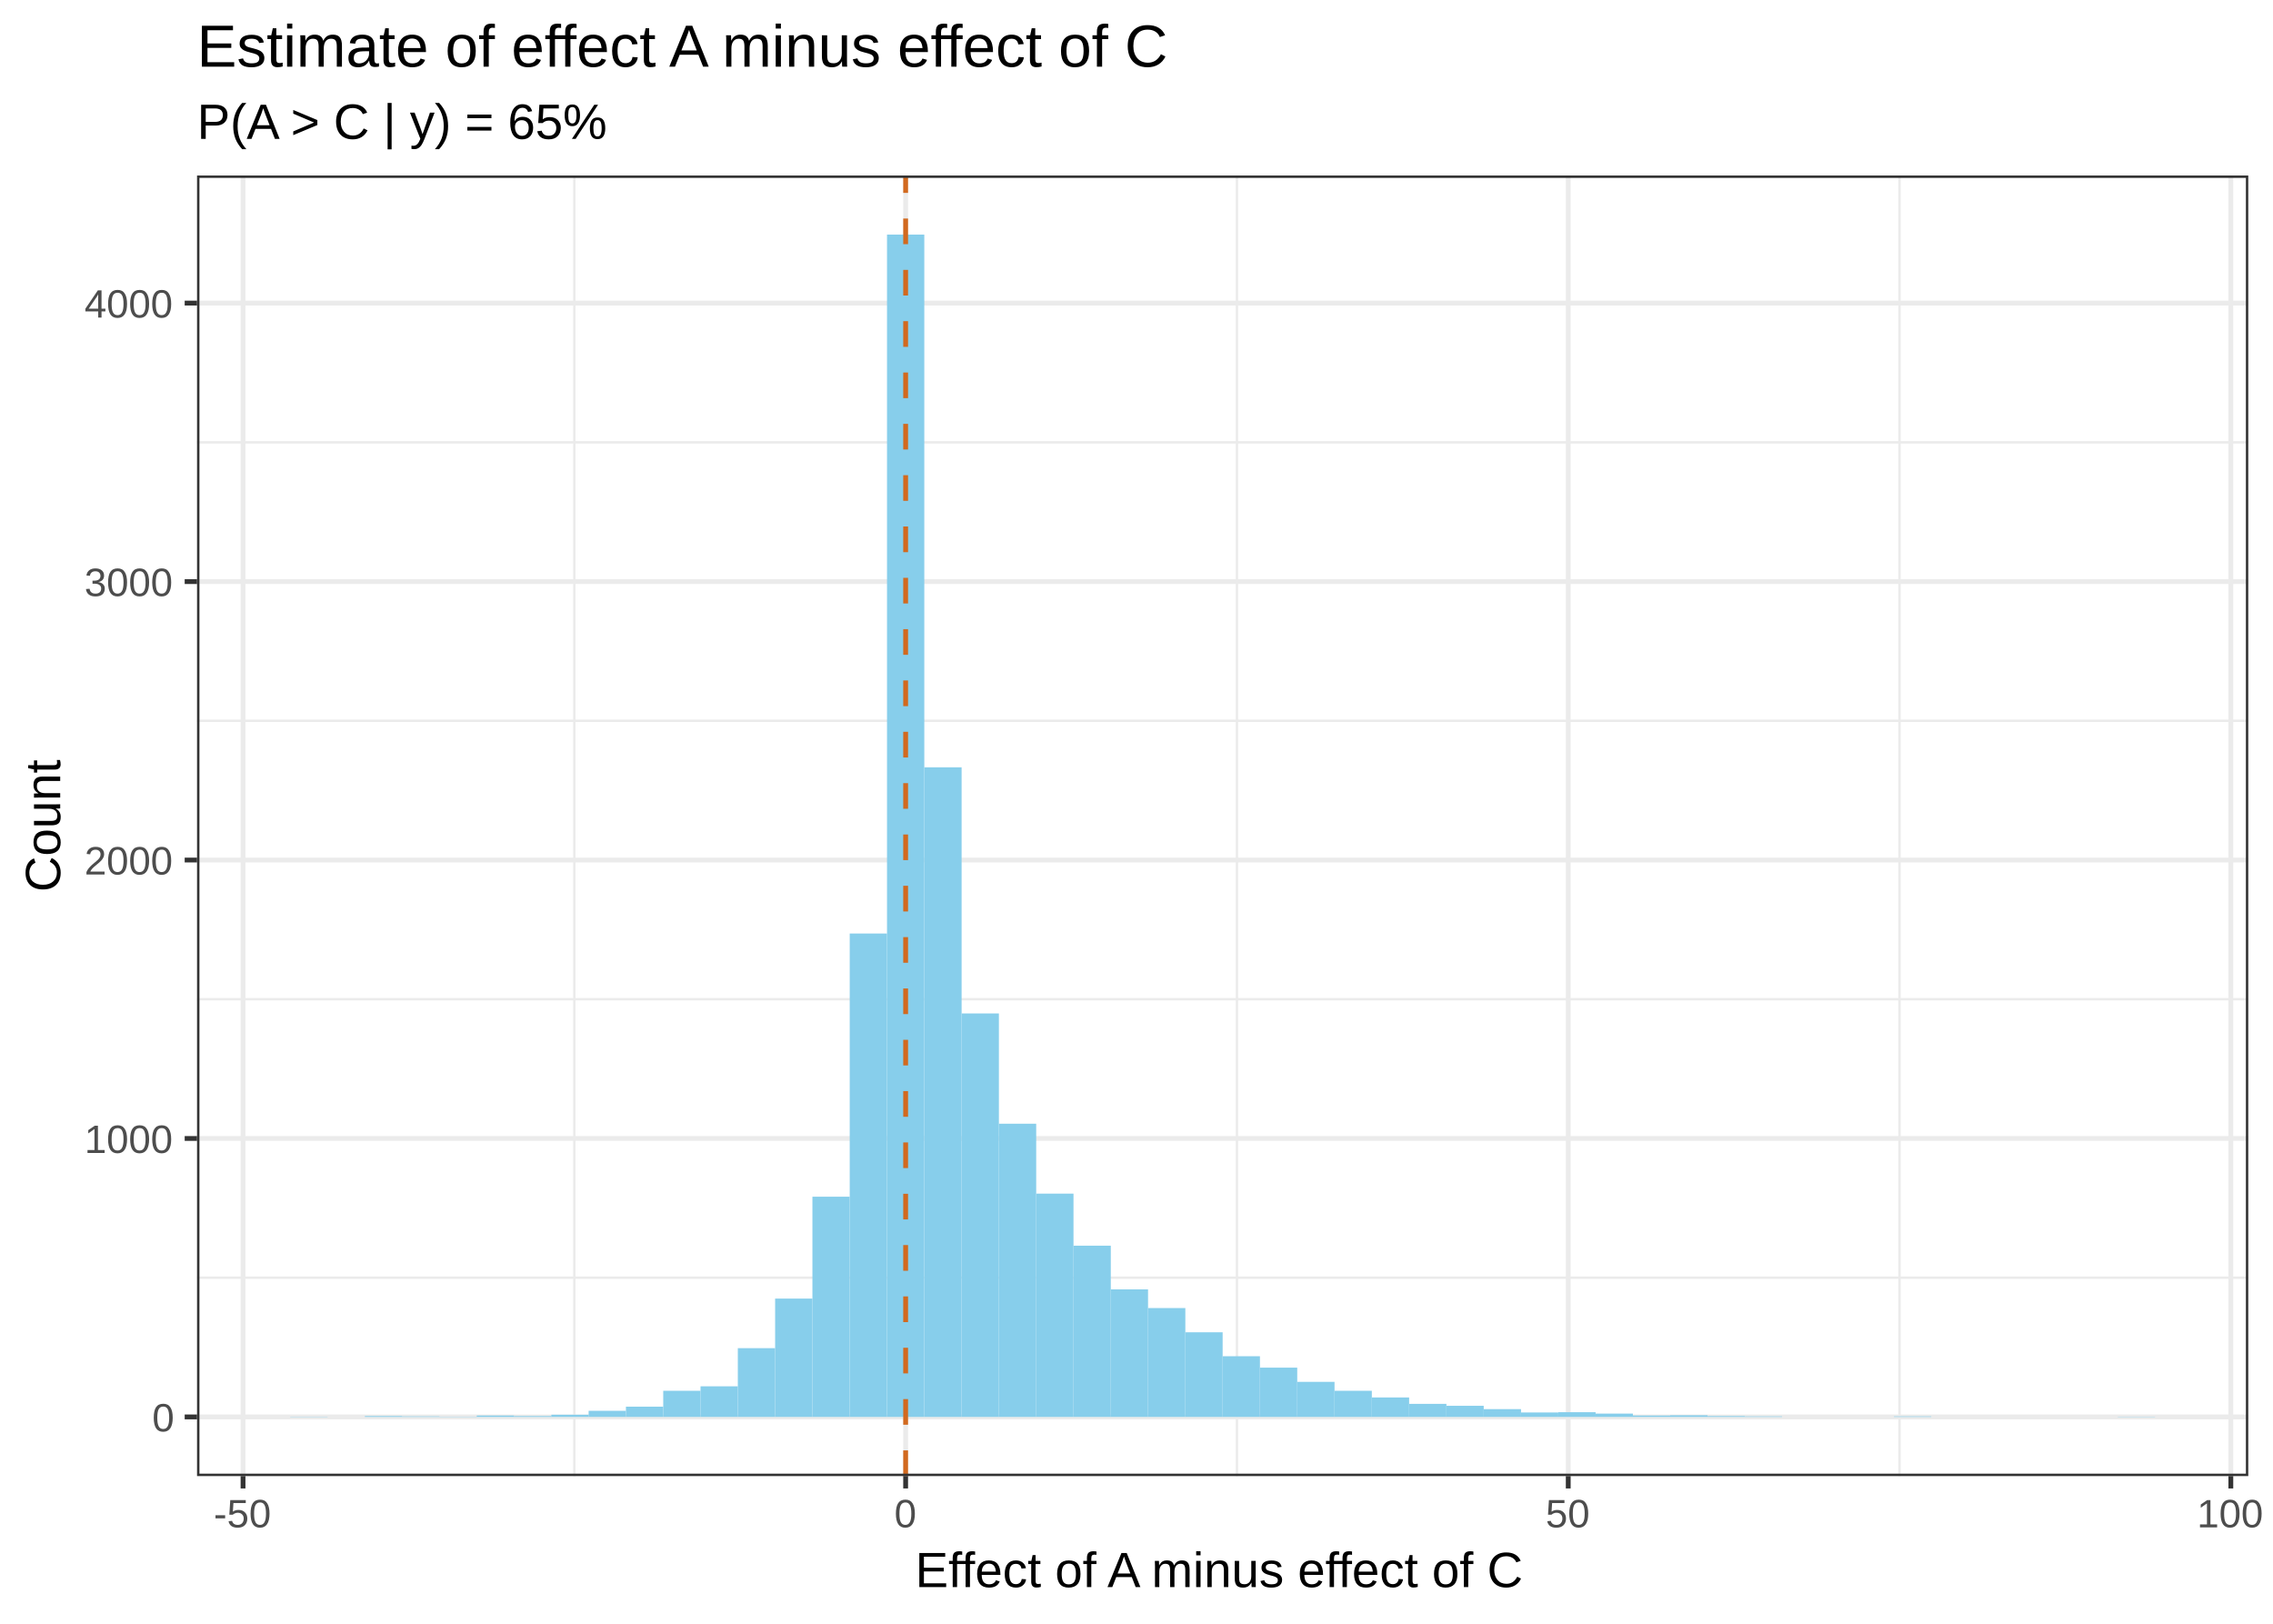
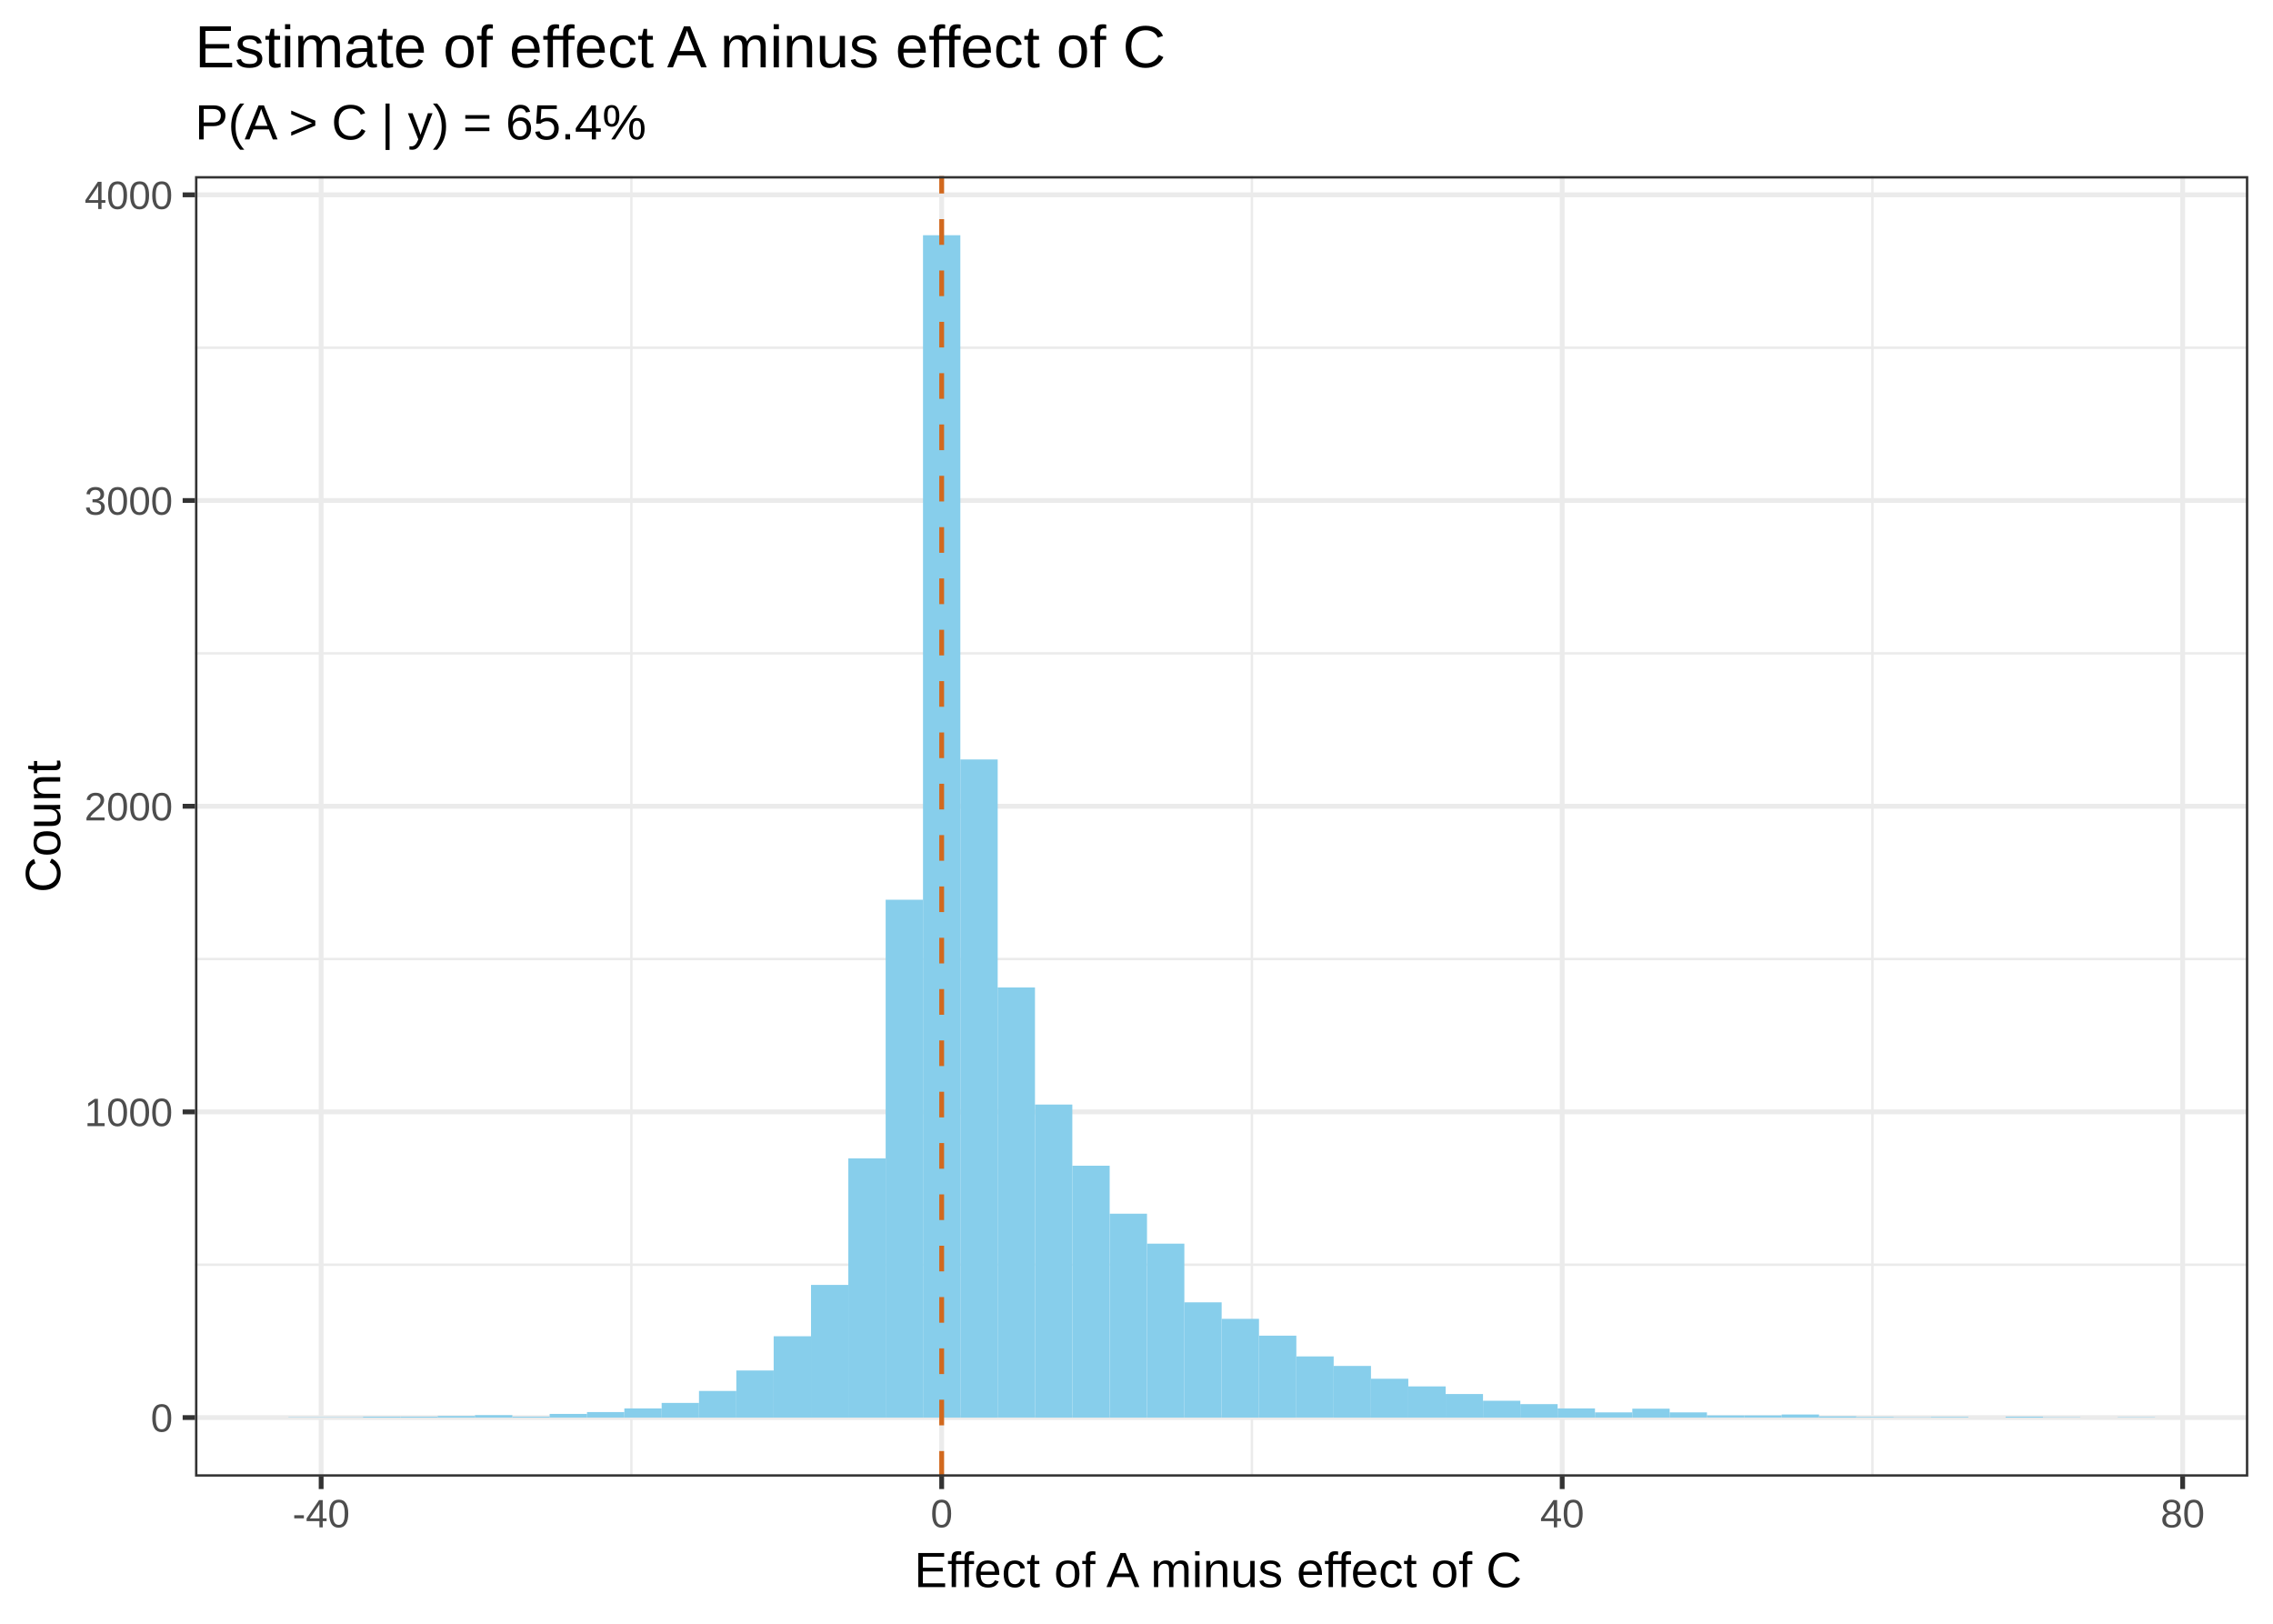
<svg xmlns="http://www.w3.org/2000/svg" viewBox="0 0 504.00 360.00">
  <defs>
    <style type="text/css">
    line, polyline, path, rect, circle {
      fill: none;
      stroke: #000000;
      stroke-linecap: round;
      stroke-linejoin: round;
      stroke-miterlimit: 10.00;
    }
  </style>
  </defs>
  <rect width="100%" height="100%" style="stroke: none; fill: #FFFFFF;" />
  <rect x="0.00" y="0.00" width="504.00" height="360.00" style="stroke-width: 1.07; stroke: #FFFFFF; fill: #FFFFFF;" />
  <defs>
-     <clipPath id="cpNDMuNjg3Mnw0OTguNTIxfDMyNy4yNTd8MzguOTA1OQ==">
-       <rect x="43.69" y="38.91" width="454.83" height="288.35" />
+     <clipPath id="cpNDMuMjQxM3w0OTguNTIxfDMyNy4zOTZ8MzkuMDQxMg==">
+       <rect x="43.24" y="39.04" width="455.28" height="288.35" />
    </clipPath>
  </defs>
-   <rect x="43.69" y="38.91" width="454.83" height="288.35" style="stroke-width: 1.07; stroke: none; fill: #FFFFFF;" clip-path="url(#cpNDMuNjg3Mnw0OTguNTIxfDMyNy4yNTd8MzguOTA1OQ==)" />
-   <polyline points="43.69,283.28 498.52,283.28 " style="stroke-width: 0.53; stroke: #EBEBEB; stroke-linecap: butt;" clip-path="url(#cpNDMuNjg3Mnw0OTguNTIxfDMyNy4yNTd8MzguOTA1OQ==)" />
-   <polyline points="43.69,221.54 498.52,221.54 " style="stroke-width: 0.53; stroke: #EBEBEB; stroke-linecap: butt;" clip-path="url(#cpNDMuNjg3Mnw0OTguNTIxfDMyNy4yNTd8MzguOTA1OQ==)" />
-   <polyline points="43.69,159.81 498.52,159.81 " style="stroke-width: 0.53; stroke: #EBEBEB; stroke-linecap: butt;" clip-path="url(#cpNDMuNjg3Mnw0OTguNTIxfDMyNy4yNTd8MzguOTA1OQ==)" />
-   <polyline points="43.69,98.07 498.52,98.07 " style="stroke-width: 0.53; stroke: #EBEBEB; stroke-linecap: butt;" clip-path="url(#cpNDMuNjg3Mnw0OTguNTIxfDMyNy4yNTd8MzguOTA1OQ==)" />
-   <polyline points="127.35,327.26 127.35,38.91 " style="stroke-width: 0.53; stroke: #EBEBEB; stroke-linecap: butt;" clip-path="url(#cpNDMuNjg3Mnw0OTguNTIxfDMyNy4yNTd8MzguOTA1OQ==)" />
-   <polyline points="274.27,327.26 274.27,38.91 " style="stroke-width: 0.53; stroke: #EBEBEB; stroke-linecap: butt;" clip-path="url(#cpNDMuNjg3Mnw0OTguNTIxfDMyNy4yNTd8MzguOTA1OQ==)" />
-   <polyline points="421.19,327.26 421.19,38.91 " style="stroke-width: 0.53; stroke: #EBEBEB; stroke-linecap: butt;" clip-path="url(#cpNDMuNjg3Mnw0OTguNTIxfDMyNy4yNTd8MzguOTA1OQ==)" />
-   <polyline points="43.69,314.15 498.52,314.15 " style="stroke-width: 1.07; stroke: #EBEBEB; stroke-linecap: butt;" clip-path="url(#cpNDMuNjg3Mnw0OTguNTIxfDMyNy4yNTd8MzguOTA1OQ==)" />
-   <polyline points="43.69,252.41 498.52,252.41 " style="stroke-width: 1.07; stroke: #EBEBEB; stroke-linecap: butt;" clip-path="url(#cpNDMuNjg3Mnw0OTguNTIxfDMyNy4yNTd8MzguOTA1OQ==)" />
-   <polyline points="43.69,190.68 498.52,190.68 " style="stroke-width: 1.07; stroke: #EBEBEB; stroke-linecap: butt;" clip-path="url(#cpNDMuNjg3Mnw0OTguNTIxfDMyNy4yNTd8MzguOTA1OQ==)" />
-   <polyline points="43.69,128.94 498.52,128.94 " style="stroke-width: 1.07; stroke: #EBEBEB; stroke-linecap: butt;" clip-path="url(#cpNDMuNjg3Mnw0OTguNTIxfDMyNy4yNTd8MzguOTA1OQ==)" />
-   <polyline points="43.69,67.20 498.52,67.20 " style="stroke-width: 1.07; stroke: #EBEBEB; stroke-linecap: butt;" clip-path="url(#cpNDMuNjg3Mnw0OTguNTIxfDMyNy4yNTd8MzguOTA1OQ==)" />
-   <polyline points="53.89,327.26 53.89,38.91 " style="stroke-width: 1.07; stroke: #EBEBEB; stroke-linecap: butt;" clip-path="url(#cpNDMuNjg3Mnw0OTguNTIxfDMyNy4yNTd8MzguOTA1OQ==)" />
-   <polyline points="200.81,327.26 200.81,38.91 " style="stroke-width: 1.07; stroke: #EBEBEB; stroke-linecap: butt;" clip-path="url(#cpNDMuNjg3Mnw0OTguNTIxfDMyNy4yNTd8MzguOTA1OQ==)" />
-   <polyline points="347.73,327.26 347.73,38.91 " style="stroke-width: 1.07; stroke: #EBEBEB; stroke-linecap: butt;" clip-path="url(#cpNDMuNjg3Mnw0OTguNTIxfDMyNy4yNTd8MzguOTA1OQ==)" />
-   <polyline points="494.65,327.26 494.65,38.91 " style="stroke-width: 1.07; stroke: #EBEBEB; stroke-linecap: butt;" clip-path="url(#cpNDMuNjg3Mnw0OTguNTIxfDMyNy4yNTd8MzguOTA1OQ==)" />
-   <rect x="64.36" y="314.09" width="8.27" height="0.06" style="stroke-width: 1.07; stroke: none; stroke-linecap: butt; fill: #87CEEB;" clip-path="url(#cpNDMuNjg3Mnw0OTguNTIxfDMyNy4yNTd8MzguOTA1OQ==)" />
-   <rect x="72.63" y="314.15" width="8.27" height="0.00" style="stroke-width: 1.07; stroke: none; stroke-linecap: butt; fill: #87CEEB;" clip-path="url(#cpNDMuNjg3Mnw0OTguNTIxfDMyNy4yNTd8MzguOTA1OQ==)" />
-   <rect x="80.90" y="313.96" width="8.27" height="0.19" style="stroke-width: 1.07; stroke: none; stroke-linecap: butt; fill: #87CEEB;" clip-path="url(#cpNDMuNjg3Mnw0OTguNTIxfDMyNy4yNTd8MzguOTA1OQ==)" />
-   <rect x="89.17" y="314.03" width="8.27" height="0.12" style="stroke-width: 1.07; stroke: none; stroke-linecap: butt; fill: #87CEEB;" clip-path="url(#cpNDMuNjg3Mnw0OTguNTIxfDMyNy4yNTd8MzguOTA1OQ==)" />
-   <rect x="97.44" y="314.09" width="8.27" height="0.06" style="stroke-width: 1.07; stroke: none; stroke-linecap: butt; fill: #87CEEB;" clip-path="url(#cpNDMuNjg3Mnw0OTguNTIxfDMyNy4yNTd8MzguOTA1OQ==)" />
-   <rect x="105.71" y="313.84" width="8.27" height="0.31" style="stroke-width: 1.07; stroke: none; stroke-linecap: butt; fill: #87CEEB;" clip-path="url(#cpNDMuNjg3Mnw0OTguNTIxfDMyNy4yNTd8MzguOTA1OQ==)" />
-   <rect x="113.98" y="313.96" width="8.27" height="0.19" style="stroke-width: 1.07; stroke: none; stroke-linecap: butt; fill: #87CEEB;" clip-path="url(#cpNDMuNjg3Mnw0OTguNTIxfDMyNy4yNTd8MzguOTA1OQ==)" />
-   <rect x="122.25" y="313.66" width="8.27" height="0.49" style="stroke-width: 1.07; stroke: none; stroke-linecap: butt; fill: #87CEEB;" clip-path="url(#cpNDMuNjg3Mnw0OTguNTIxfDMyNy4yNTd8MzguOTA1OQ==)" />
-   <rect x="130.52" y="312.79" width="8.27" height="1.36" style="stroke-width: 1.07; stroke: none; stroke-linecap: butt; fill: #87CEEB;" clip-path="url(#cpNDMuNjg3Mnw0OTguNTIxfDMyNy4yNTd8MzguOTA1OQ==)" />
-   <rect x="138.79" y="311.87" width="8.27" height="2.28" style="stroke-width: 1.07; stroke: none; stroke-linecap: butt; fill: #87CEEB;" clip-path="url(#cpNDMuNjg3Mnw0OTguNTIxfDMyNy4yNTd8MzguOTA1OQ==)" />
-   <rect x="147.06" y="308.35" width="8.27" height="5.80" style="stroke-width: 1.07; stroke: none; stroke-linecap: butt; fill: #87CEEB;" clip-path="url(#cpNDMuNjg3Mnw0OTguNTIxfDMyNy4yNTd8MzguOTA1OQ==)" />
-   <rect x="155.33" y="307.36" width="8.27" height="6.79" style="stroke-width: 1.07; stroke: none; stroke-linecap: butt; fill: #87CEEB;" clip-path="url(#cpNDMuNjg3Mnw0OTguNTIxfDMyNy4yNTd8MzguOTA1OQ==)" />
-   <rect x="163.60" y="298.90" width="8.27" height="15.25" style="stroke-width: 1.07; stroke: none; stroke-linecap: butt; fill: #87CEEB;" clip-path="url(#cpNDMuNjg3Mnw0OTguNTIxfDMyNy4yNTd8MzguOTA1OQ==)" />
-   <rect x="171.87" y="287.91" width="8.27" height="26.24" style="stroke-width: 1.07; stroke: none; stroke-linecap: butt; fill: #87CEEB;" clip-path="url(#cpNDMuNjg3Mnw0OTguNTIxfDMyNy4yNTd8MzguOTA1OQ==)" />
-   <rect x="180.14" y="265.32" width="8.27" height="48.83" style="stroke-width: 1.07; stroke: none; stroke-linecap: butt; fill: #87CEEB;" clip-path="url(#cpNDMuNjg3Mnw0OTguNTIxfDMyNy4yNTd8MzguOTA1OQ==)" />
-   <rect x="188.41" y="206.97" width="8.27" height="107.18" style="stroke-width: 1.07; stroke: none; stroke-linecap: butt; fill: #87CEEB;" clip-path="url(#cpNDMuNjg3Mnw0OTguNTIxfDMyNy4yNTd8MzguOTA1OQ==)" />
-   <rect x="196.68" y="52.01" width="8.27" height="262.14" style="stroke-width: 1.07; stroke: none; stroke-linecap: butt; fill: #87CEEB;" clip-path="url(#cpNDMuNjg3Mnw0OTguNTIxfDMyNy4yNTd8MzguOTA1OQ==)" />
-   <rect x="204.95" y="170.12" width="8.27" height="144.03" style="stroke-width: 1.07; stroke: none; stroke-linecap: butt; fill: #87CEEB;" clip-path="url(#cpNDMuNjg3Mnw0OTguNTIxfDMyNy4yNTd8MzguOTA1OQ==)" />
-   <rect x="213.22" y="224.69" width="8.27" height="89.46" style="stroke-width: 1.07; stroke: none; stroke-linecap: butt; fill: #87CEEB;" clip-path="url(#cpNDMuNjg3Mnw0OTguNTIxfDMyNy4yNTd8MzguOTA1OQ==)" />
-   <rect x="221.49" y="249.14" width="8.27" height="65.01" style="stroke-width: 1.07; stroke: none; stroke-linecap: butt; fill: #87CEEB;" clip-path="url(#cpNDMuNjg3Mnw0OTguNTIxfDMyNy4yNTd8MzguOTA1OQ==)" />
-   <rect x="229.76" y="264.64" width="8.27" height="49.51" style="stroke-width: 1.07; stroke: none; stroke-linecap: butt; fill: #87CEEB;" clip-path="url(#cpNDMuNjg3Mnw0OTguNTIxfDMyNy4yNTd8MzguOTA1OQ==)" />
-   <rect x="238.03" y="276.18" width="8.27" height="37.97" style="stroke-width: 1.07; stroke: none; stroke-linecap: butt; fill: #87CEEB;" clip-path="url(#cpNDMuNjg3Mnw0OTguNTIxfDMyNy4yNTd8MzguOTA1OQ==)" />
-   <rect x="246.29" y="285.87" width="8.27" height="28.28" style="stroke-width: 1.07; stroke: none; stroke-linecap: butt; fill: #87CEEB;" clip-path="url(#cpNDMuNjg3Mnw0OTguNTIxfDMyNy4yNTd8MzguOTA1OQ==)" />
-   <rect x="254.56" y="290.01" width="8.27" height="24.14" style="stroke-width: 1.07; stroke: none; stroke-linecap: butt; fill: #87CEEB;" clip-path="url(#cpNDMuNjg3Mnw0OTguNTIxfDMyNy4yNTd8MzguOTA1OQ==)" />
-   <rect x="262.83" y="295.38" width="8.27" height="18.77" style="stroke-width: 1.07; stroke: none; stroke-linecap: butt; fill: #87CEEB;" clip-path="url(#cpNDMuNjg3Mnw0OTguNTIxfDMyNy4yNTd8MzguOTA1OQ==)" />
-   <rect x="271.10" y="300.69" width="8.27" height="13.46" style="stroke-width: 1.07; stroke: none; stroke-linecap: butt; fill: #87CEEB;" clip-path="url(#cpNDMuNjg3Mnw0OTguNTIxfDMyNy4yNTd8MzguOTA1OQ==)" />
-   <rect x="279.37" y="303.22" width="8.27" height="10.93" style="stroke-width: 1.07; stroke: none; stroke-linecap: butt; fill: #87CEEB;" clip-path="url(#cpNDMuNjg3Mnw0OTguNTIxfDMyNy4yNTd8MzguOTA1OQ==)" />
-   <rect x="287.64" y="306.37" width="8.27" height="7.78" style="stroke-width: 1.07; stroke: none; stroke-linecap: butt; fill: #87CEEB;" clip-path="url(#cpNDMuNjg3Mnw0OTguNTIxfDMyNy4yNTd8MzguOTA1OQ==)" />
-   <rect x="295.91" y="308.35" width="8.27" height="5.80" style="stroke-width: 1.07; stroke: none; stroke-linecap: butt; fill: #87CEEB;" clip-path="url(#cpNDMuNjg3Mnw0OTguNTIxfDMyNy4yNTd8MzguOTA1OQ==)" />
-   <rect x="304.18" y="309.83" width="8.27" height="4.32" style="stroke-width: 1.07; stroke: none; stroke-linecap: butt; fill: #87CEEB;" clip-path="url(#cpNDMuNjg3Mnw0OTguNTIxfDMyNy4yNTd8MzguOTA1OQ==)" />
-   <rect x="312.45" y="311.25" width="8.27" height="2.90" style="stroke-width: 1.07; stroke: none; stroke-linecap: butt; fill: #87CEEB;" clip-path="url(#cpNDMuNjg3Mnw0OTguNTIxfDMyNy4yNTd8MzguOTA1OQ==)" />
-   <rect x="320.72" y="311.68" width="8.27" height="2.47" style="stroke-width: 1.07; stroke: none; stroke-linecap: butt; fill: #87CEEB;" clip-path="url(#cpNDMuNjg3Mnw0OTguNTIxfDMyNy4yNTd8MzguOTA1OQ==)" />
-   <rect x="328.99" y="312.42" width="8.27" height="1.73" style="stroke-width: 1.07; stroke: none; stroke-linecap: butt; fill: #87CEEB;" clip-path="url(#cpNDMuNjg3Mnw0OTguNTIxfDMyNy4yNTd8MzguOTA1OQ==)" />
-   <rect x="337.26" y="313.16" width="8.27" height="0.99" style="stroke-width: 1.07; stroke: none; stroke-linecap: butt; fill: #87CEEB;" clip-path="url(#cpNDMuNjg3Mnw0OTguNTIxfDMyNy4yNTd8MzguOTA1OQ==)" />
-   <rect x="345.53" y="313.10" width="8.27" height="1.05" style="stroke-width: 1.07; stroke: none; stroke-linecap: butt; fill: #87CEEB;" clip-path="url(#cpNDMuNjg3Mnw0OTguNTIxfDMyNy4yNTd8MzguOTA1OQ==)" />
-   <rect x="353.80" y="313.41" width="8.27" height="0.74" style="stroke-width: 1.07; stroke: none; stroke-linecap: butt; fill: #87CEEB;" clip-path="url(#cpNDMuNjg3Mnw0OTguNTIxfDMyNy4yNTd8MzguOTA1OQ==)" />
-   <rect x="362.07" y="313.84" width="8.27" height="0.31" style="stroke-width: 1.07; stroke: none; stroke-linecap: butt; fill: #87CEEB;" clip-path="url(#cpNDMuNjg3Mnw0OTguNTIxfDMyNy4yNTd8MzguOTA1OQ==)" />
-   <rect x="370.34" y="313.78" width="8.27" height="0.37" style="stroke-width: 1.07; stroke: none; stroke-linecap: butt; fill: #87CEEB;" clip-path="url(#cpNDMuNjg3Mnw0OTguNTIxfDMyNy4yNTd8MzguOTA1OQ==)" />
-   <rect x="378.61" y="313.96" width="8.27" height="0.19" style="stroke-width: 1.07; stroke: none; stroke-linecap: butt; fill: #87CEEB;" clip-path="url(#cpNDMuNjg3Mnw0OTguNTIxfDMyNy4yNTd8MzguOTA1OQ==)" />
-   <rect x="386.88" y="314.03" width="8.27" height="0.12" style="stroke-width: 1.07; stroke: none; stroke-linecap: butt; fill: #87CEEB;" clip-path="url(#cpNDMuNjg3Mnw0OTguNTIxfDMyNy4yNTd8MzguOTA1OQ==)" />
-   <rect x="395.15" y="314.15" width="8.27" height="0.00" style="stroke-width: 1.07; stroke: none; stroke-linecap: butt; fill: #87CEEB;" clip-path="url(#cpNDMuNjg3Mnw0OTguNTIxfDMyNy4yNTd8MzguOTA1OQ==)" />
-   <rect x="403.42" y="314.15" width="8.27" height="0.00" style="stroke-width: 1.07; stroke: none; stroke-linecap: butt; fill: #87CEEB;" clip-path="url(#cpNDMuNjg3Mnw0OTguNTIxfDMyNy4yNTd8MzguOTA1OQ==)" />
-   <rect x="411.69" y="314.15" width="8.27" height="0.00" style="stroke-width: 1.07; stroke: none; stroke-linecap: butt; fill: #87CEEB;" clip-path="url(#cpNDMuNjg3Mnw0OTguNTIxfDMyNy4yNTd8MzguOTA1OQ==)" />
-   <rect x="419.96" y="314.03" width="8.27" height="0.12" style="stroke-width: 1.07; stroke: none; stroke-linecap: butt; fill: #87CEEB;" clip-path="url(#cpNDMuNjg3Mnw0OTguNTIxfDMyNy4yNTd8MzguOTA1OQ==)" />
-   <rect x="428.23" y="314.15" width="8.27" height="0.00" style="stroke-width: 1.07; stroke: none; stroke-linecap: butt; fill: #87CEEB;" clip-path="url(#cpNDMuNjg3Mnw0OTguNTIxfDMyNy4yNTd8MzguOTA1OQ==)" />
-   <rect x="436.50" y="314.15" width="8.27" height="0.00" style="stroke-width: 1.07; stroke: none; stroke-linecap: butt; fill: #87CEEB;" clip-path="url(#cpNDMuNjg3Mnw0OTguNTIxfDMyNy4yNTd8MzguOTA1OQ==)" />
-   <rect x="444.77" y="314.15" width="8.27" height="0.00" style="stroke-width: 1.07; stroke: none; stroke-linecap: butt; fill: #87CEEB;" clip-path="url(#cpNDMuNjg3Mnw0OTguNTIxfDMyNy4yNTd8MzguOTA1OQ==)" />
-   <rect x="453.04" y="314.15" width="8.27" height="0.00" style="stroke-width: 1.07; stroke: none; stroke-linecap: butt; fill: #87CEEB;" clip-path="url(#cpNDMuNjg3Mnw0OTguNTIxfDMyNy4yNTd8MzguOTA1OQ==)" />
-   <rect x="461.31" y="314.15" width="8.27" height="0.00" style="stroke-width: 1.07; stroke: none; stroke-linecap: butt; fill: #87CEEB;" clip-path="url(#cpNDMuNjg3Mnw0OTguNTIxfDMyNy4yNTd8MzguOTA1OQ==)" />
-   <rect x="469.58" y="314.09" width="8.27" height="0.06" style="stroke-width: 1.07; stroke: none; stroke-linecap: butt; fill: #87CEEB;" clip-path="url(#cpNDMuNjg3Mnw0OTguNTIxfDMyNy4yNTd8MzguOTA1OQ==)" />
-   <line x1="200.81" y1="327.26" x2="200.81" y2="38.91" style="stroke-width: 1.07; stroke: #D2691E; stroke-dasharray: 5.69,5.69; stroke-linecap: butt;" clip-path="url(#cpNDMuNjg3Mnw0OTguNTIxfDMyNy4yNTd8MzguOTA1OQ==)" />
-   <rect x="43.69" y="38.91" width="454.83" height="288.35" style="stroke-width: 1.07; stroke: #333333;" clip-path="url(#cpNDMuNjg3Mnw0OTguNTIxfDMyNy4yNTd8MzguOTA1OQ==)" />
+   <rect x="43.24" y="39.04" width="455.28" height="288.35" style="stroke-width: 1.07; stroke: none; fill: #FFFFFF;" clip-path="url(#cpNDMuMjQxM3w0OTguNTIxfDMyNy4zOTZ8MzkuMDQxMg==)" />
+   <polyline points="43.24,280.40 498.52,280.40 " style="stroke-width: 0.53; stroke: #EBEBEB; stroke-linecap: butt;" clip-path="url(#cpNDMuMjQxM3w0OTguNTIxfDMyNy4zOTZ8MzkuMDQxMg==)" />
+   <polyline points="43.24,212.63 498.52,212.63 " style="stroke-width: 0.53; stroke: #EBEBEB; stroke-linecap: butt;" clip-path="url(#cpNDMuMjQxM3w0OTguNTIxfDMyNy4zOTZ8MzkuMDQxMg==)" />
+   <polyline points="43.24,144.86 498.52,144.86 " style="stroke-width: 0.53; stroke: #EBEBEB; stroke-linecap: butt;" clip-path="url(#cpNDMuMjQxM3w0OTguNTIxfDMyNy4zOTZ8MzkuMDQxMg==)" />
+   <polyline points="43.24,77.09 498.52,77.09 " style="stroke-width: 0.53; stroke: #EBEBEB; stroke-linecap: butt;" clip-path="url(#cpNDMuMjQxM3w0OTguNTIxfDMyNy4zOTZ8MzkuMDQxMg==)" />
+   <polyline points="140.00,327.40 140.00,39.04 " style="stroke-width: 0.53; stroke: #EBEBEB; stroke-linecap: butt;" clip-path="url(#cpNDMuMjQxM3w0OTguNTIxfDMyNy4zOTZ8MzkuMDQxMg==)" />
+   <polyline points="277.59,327.40 277.59,39.04 " style="stroke-width: 0.53; stroke: #EBEBEB; stroke-linecap: butt;" clip-path="url(#cpNDMuMjQxM3w0OTguNTIxfDMyNy4zOTZ8MzkuMDQxMg==)" />
+   <polyline points="415.18,327.40 415.18,39.04 " style="stroke-width: 0.53; stroke: #EBEBEB; stroke-linecap: butt;" clip-path="url(#cpNDMuMjQxM3w0OTguNTIxfDMyNy4zOTZ8MzkuMDQxMg==)" />
+   <polyline points="43.24,314.29 498.52,314.29 " style="stroke-width: 1.07; stroke: #EBEBEB; stroke-linecap: butt;" clip-path="url(#cpNDMuMjQxM3w0OTguNTIxfDMyNy4zOTZ8MzkuMDQxMg==)" />
+   <polyline points="43.24,246.52 498.52,246.52 " style="stroke-width: 1.07; stroke: #EBEBEB; stroke-linecap: butt;" clip-path="url(#cpNDMuMjQxM3w0OTguNTIxfDMyNy4zOTZ8MzkuMDQxMg==)" />
+   <polyline points="43.24,178.75 498.52,178.75 " style="stroke-width: 1.07; stroke: #EBEBEB; stroke-linecap: butt;" clip-path="url(#cpNDMuMjQxM3w0OTguNTIxfDMyNy4zOTZ8MzkuMDQxMg==)" />
+   <polyline points="43.24,110.97 498.52,110.97 " style="stroke-width: 1.07; stroke: #EBEBEB; stroke-linecap: butt;" clip-path="url(#cpNDMuMjQxM3w0OTguNTIxfDMyNy4zOTZ8MzkuMDQxMg==)" />
+   <polyline points="43.24,43.20 498.52,43.20 " style="stroke-width: 1.07; stroke: #EBEBEB; stroke-linecap: butt;" clip-path="url(#cpNDMuMjQxM3w0OTguNTIxfDMyNy4zOTZ8MzkuMDQxMg==)" />
+   <polyline points="71.21,327.40 71.21,39.04 " style="stroke-width: 1.07; stroke: #EBEBEB; stroke-linecap: butt;" clip-path="url(#cpNDMuMjQxM3w0OTguNTIxfDMyNy4zOTZ8MzkuMDQxMg==)" />
+   <polyline points="208.80,327.40 208.80,39.04 " style="stroke-width: 1.07; stroke: #EBEBEB; stroke-linecap: butt;" clip-path="url(#cpNDMuMjQxM3w0OTguNTIxfDMyNy4zOTZ8MzkuMDQxMg==)" />
+   <polyline points="346.39,327.40 346.39,39.04 " style="stroke-width: 1.07; stroke: #EBEBEB; stroke-linecap: butt;" clip-path="url(#cpNDMuMjQxM3w0OTguNTIxfDMyNy4zOTZ8MzkuMDQxMg==)" />
+   <polyline points="483.97,327.40 483.97,39.04 " style="stroke-width: 1.07; stroke: #EBEBEB; stroke-linecap: butt;" clip-path="url(#cpNDMuMjQxM3w0OTguNTIxfDMyNy4zOTZ8MzkuMDQxMg==)" />
+   <rect x="63.94" y="314.22" width="8.28" height="0.07" style="stroke-width: 1.07; stroke: none; stroke-linecap: butt; fill: #87CEEB;" clip-path="url(#cpNDMuMjQxM3w0OTguNTIxfDMyNy4zOTZ8MzkuMDQxMg==)" />
+   <rect x="72.21" y="314.22" width="8.28" height="0.07" style="stroke-width: 1.07; stroke: none; stroke-linecap: butt; fill: #87CEEB;" clip-path="url(#cpNDMuMjQxM3w0OTguNTIxfDMyNy4zOTZ8MzkuMDQxMg==)" />
+   <rect x="80.49" y="314.09" width="8.28" height="0.20" style="stroke-width: 1.07; stroke: none; stroke-linecap: butt; fill: #87CEEB;" clip-path="url(#cpNDMuMjQxM3w0OTguNTIxfDMyNy4zOTZ8MzkuMDQxMg==)" />
+   <rect x="88.77" y="314.09" width="8.28" height="0.20" style="stroke-width: 1.07; stroke: none; stroke-linecap: butt; fill: #87CEEB;" clip-path="url(#cpNDMuMjQxM3w0OTguNTIxfDMyNy4zOTZ8MzkuMDQxMg==)" />
+   <rect x="97.05" y="313.95" width="8.28" height="0.34" style="stroke-width: 1.07; stroke: none; stroke-linecap: butt; fill: #87CEEB;" clip-path="url(#cpNDMuMjQxM3w0OTguNTIxfDMyNy4zOTZ8MzkuMDQxMg==)" />
+   <rect x="105.32" y="313.75" width="8.28" height="0.54" style="stroke-width: 1.07; stroke: none; stroke-linecap: butt; fill: #87CEEB;" clip-path="url(#cpNDMuMjQxM3w0OTguNTIxfDMyNy4zOTZ8MzkuMDQxMg==)" />
+   <rect x="113.60" y="314.09" width="8.28" height="0.20" style="stroke-width: 1.07; stroke: none; stroke-linecap: butt; fill: #87CEEB;" clip-path="url(#cpNDMuMjQxM3w0OTguNTIxfDMyNy4zOTZ8MzkuMDQxMg==)" />
+   <rect x="121.88" y="313.48" width="8.28" height="0.81" style="stroke-width: 1.07; stroke: none; stroke-linecap: butt; fill: #87CEEB;" clip-path="url(#cpNDMuMjQxM3w0OTguNTIxfDMyNy4zOTZ8MzkuMDQxMg==)" />
+   <rect x="130.16" y="313.07" width="8.28" height="1.22" style="stroke-width: 1.07; stroke: none; stroke-linecap: butt; fill: #87CEEB;" clip-path="url(#cpNDMuMjQxM3w0OTguNTIxfDMyNy4zOTZ8MzkuMDQxMg==)" />
+   <rect x="138.44" y="312.26" width="8.28" height="2.03" style="stroke-width: 1.07; stroke: none; stroke-linecap: butt; fill: #87CEEB;" clip-path="url(#cpNDMuMjQxM3w0OTguNTIxfDMyNy4zOTZ8MzkuMDQxMg==)" />
+   <rect x="146.71" y="311.04" width="8.28" height="3.25" style="stroke-width: 1.07; stroke: none; stroke-linecap: butt; fill: #87CEEB;" clip-path="url(#cpNDMuMjQxM3w0OTguNTIxfDMyNy4zOTZ8MzkuMDQxMg==)" />
+   <rect x="154.99" y="308.39" width="8.28" height="5.90" style="stroke-width: 1.07; stroke: none; stroke-linecap: butt; fill: #87CEEB;" clip-path="url(#cpNDMuMjQxM3w0OTguNTIxfDMyNy4zOTZ8MzkuMDQxMg==)" />
+   <rect x="163.27" y="303.85" width="8.28" height="10.44" style="stroke-width: 1.07; stroke: none; stroke-linecap: butt; fill: #87CEEB;" clip-path="url(#cpNDMuMjQxM3w0OTguNTIxfDMyNy4zOTZ8MzkuMDQxMg==)" />
+   <rect x="171.55" y="296.26" width="8.28" height="18.03" style="stroke-width: 1.07; stroke: none; stroke-linecap: butt; fill: #87CEEB;" clip-path="url(#cpNDMuMjQxM3w0OTguNTIxfDMyNy4zOTZ8MzkuMDQxMg==)" />
+   <rect x="179.83" y="284.88" width="8.28" height="29.41" style="stroke-width: 1.07; stroke: none; stroke-linecap: butt; fill: #87CEEB;" clip-path="url(#cpNDMuMjQxM3w0OTguNTIxfDMyNy4zOTZ8MzkuMDQxMg==)" />
+   <rect x="188.10" y="256.82" width="8.28" height="57.47" style="stroke-width: 1.07; stroke: none; stroke-linecap: butt; fill: #87CEEB;" clip-path="url(#cpNDMuMjQxM3w0OTguNTIxfDMyNy4zOTZ8MzkuMDQxMg==)" />
+   <rect x="196.38" y="199.48" width="8.28" height="114.81" style="stroke-width: 1.07; stroke: none; stroke-linecap: butt; fill: #87CEEB;" clip-path="url(#cpNDMuMjQxM3w0OTguNTIxfDMyNy4zOTZ8MzkuMDQxMg==)" />
+   <rect x="204.66" y="52.15" width="8.28" height="262.14" style="stroke-width: 1.07; stroke: none; stroke-linecap: butt; fill: #87CEEB;" clip-path="url(#cpNDMuMjQxM3w0OTguNTIxfDMyNy4zOTZ8MzkuMDQxMg==)" />
+   <rect x="212.94" y="168.38" width="8.28" height="145.91" style="stroke-width: 1.07; stroke: none; stroke-linecap: butt; fill: #87CEEB;" clip-path="url(#cpNDMuMjQxM3w0OTguNTIxfDMyNy4zOTZ8MzkuMDQxMg==)" />
+   <rect x="221.21" y="218.93" width="8.28" height="95.35" style="stroke-width: 1.07; stroke: none; stroke-linecap: butt; fill: #87CEEB;" clip-path="url(#cpNDMuMjQxM3w0OTguNTIxfDMyNy4zOTZ8MzkuMDQxMg==)" />
+   <rect x="229.49" y="244.89" width="8.28" height="69.40" style="stroke-width: 1.07; stroke: none; stroke-linecap: butt; fill: #87CEEB;" clip-path="url(#cpNDMuMjQxM3w0OTguNTIxfDMyNy4zOTZ8MzkuMDQxMg==)" />
+   <rect x="237.77" y="258.45" width="8.28" height="55.84" style="stroke-width: 1.07; stroke: none; stroke-linecap: butt; fill: #87CEEB;" clip-path="url(#cpNDMuMjQxM3w0OTguNTIxfDMyNy4zOTZ8MzkuMDQxMg==)" />
+   <rect x="246.05" y="269.09" width="8.28" height="45.20" style="stroke-width: 1.07; stroke: none; stroke-linecap: butt; fill: #87CEEB;" clip-path="url(#cpNDMuMjQxM3w0OTguNTIxfDMyNy4zOTZ8MzkuMDQxMg==)" />
+   <rect x="254.33" y="275.73" width="8.28" height="38.56" style="stroke-width: 1.07; stroke: none; stroke-linecap: butt; fill: #87CEEB;" clip-path="url(#cpNDMuMjQxM3w0OTguNTIxfDMyNy4zOTZ8MzkuMDQxMg==)" />
+   <rect x="262.60" y="288.74" width="8.28" height="25.55" style="stroke-width: 1.07; stroke: none; stroke-linecap: butt; fill: #87CEEB;" clip-path="url(#cpNDMuMjQxM3w0OTguNTIxfDMyNy4zOTZ8MzkuMDQxMg==)" />
+   <rect x="270.88" y="292.40" width="8.28" height="21.89" style="stroke-width: 1.07; stroke: none; stroke-linecap: butt; fill: #87CEEB;" clip-path="url(#cpNDMuMjQxM3w0OTguNTIxfDMyNy4zOTZ8MzkuMDQxMg==)" />
+   <rect x="279.16" y="296.13" width="8.28" height="18.16" style="stroke-width: 1.07; stroke: none; stroke-linecap: butt; fill: #87CEEB;" clip-path="url(#cpNDMuMjQxM3w0OTguNTIxfDMyNy4zOTZ8MzkuMDQxMg==)" />
+   <rect x="287.44" y="300.73" width="8.28" height="13.55" style="stroke-width: 1.07; stroke: none; stroke-linecap: butt; fill: #87CEEB;" clip-path="url(#cpNDMuMjQxM3w0OTguNTIxfDMyNy4zOTZ8MzkuMDQxMg==)" />
+   <rect x="295.71" y="302.84" width="8.28" height="11.45" style="stroke-width: 1.07; stroke: none; stroke-linecap: butt; fill: #87CEEB;" clip-path="url(#cpNDMuMjQxM3w0OTguNTIxfDMyNy4zOTZ8MzkuMDQxMg==)" />
+   <rect x="303.99" y="305.68" width="8.28" height="8.61" style="stroke-width: 1.07; stroke: none; stroke-linecap: butt; fill: #87CEEB;" clip-path="url(#cpNDMuMjQxM3w0OTguNTIxfDMyNy4zOTZ8MzkuMDQxMg==)" />
+   <rect x="312.27" y="307.38" width="8.28" height="6.91" style="stroke-width: 1.07; stroke: none; stroke-linecap: butt; fill: #87CEEB;" clip-path="url(#cpNDMuMjQxM3w0OTguNTIxfDMyNy4zOTZ8MzkuMDQxMg==)" />
+   <rect x="320.55" y="309.07" width="8.28" height="5.22" style="stroke-width: 1.07; stroke: none; stroke-linecap: butt; fill: #87CEEB;" clip-path="url(#cpNDMuMjQxM3w0OTguNTIxfDMyNy4zOTZ8MzkuMDQxMg==)" />
+   <rect x="328.83" y="310.56" width="8.28" height="3.73" style="stroke-width: 1.07; stroke: none; stroke-linecap: butt; fill: #87CEEB;" clip-path="url(#cpNDMuMjQxM3w0OTguNTIxfDMyNy4zOTZ8MzkuMDQxMg==)" />
+   <rect x="337.10" y="311.31" width="8.28" height="2.98" style="stroke-width: 1.07; stroke: none; stroke-linecap: butt; fill: #87CEEB;" clip-path="url(#cpNDMuMjQxM3w0OTguNTIxfDMyNy4zOTZ8MzkuMDQxMg==)" />
+   <rect x="345.38" y="312.26" width="8.28" height="2.03" style="stroke-width: 1.07; stroke: none; stroke-linecap: butt; fill: #87CEEB;" clip-path="url(#cpNDMuMjQxM3w0OTguNTIxfDMyNy4zOTZ8MzkuMDQxMg==)" />
+   <rect x="353.66" y="313.14" width="8.28" height="1.15" style="stroke-width: 1.07; stroke: none; stroke-linecap: butt; fill: #87CEEB;" clip-path="url(#cpNDMuMjQxM3w0OTguNTIxfDMyNy4zOTZ8MzkuMDQxMg==)" />
+   <rect x="361.94" y="312.32" width="8.28" height="1.97" style="stroke-width: 1.07; stroke: none; stroke-linecap: butt; fill: #87CEEB;" clip-path="url(#cpNDMuMjQxM3w0OTguNTIxfDMyNy4zOTZ8MzkuMDQxMg==)" />
+   <rect x="370.21" y="313.14" width="8.28" height="1.15" style="stroke-width: 1.07; stroke: none; stroke-linecap: butt; fill: #87CEEB;" clip-path="url(#cpNDMuMjQxM3w0OTguNTIxfDMyNy4zOTZ8MzkuMDQxMg==)" />
+   <rect x="378.49" y="313.81" width="8.28" height="0.47" style="stroke-width: 1.07; stroke: none; stroke-linecap: butt; fill: #87CEEB;" clip-path="url(#cpNDMuMjQxM3w0OTguNTIxfDMyNy4zOTZ8MzkuMDQxMg==)" />
+   <rect x="386.77" y="313.81" width="8.28" height="0.47" style="stroke-width: 1.07; stroke: none; stroke-linecap: butt; fill: #87CEEB;" clip-path="url(#cpNDMuMjQxM3w0OTguNTIxfDMyNy4zOTZ8MzkuMDQxMg==)" />
+   <rect x="395.05" y="313.61" width="8.28" height="0.68" style="stroke-width: 1.07; stroke: none; stroke-linecap: butt; fill: #87CEEB;" clip-path="url(#cpNDMuMjQxM3w0OTguNTIxfDMyNy4zOTZ8MzkuMDQxMg==)" />
+   <rect x="403.33" y="314.02" width="8.28" height="0.27" style="stroke-width: 1.07; stroke: none; stroke-linecap: butt; fill: #87CEEB;" clip-path="url(#cpNDMuMjQxM3w0OTguNTIxfDMyNy4zOTZ8MzkuMDQxMg==)" />
+   <rect x="411.60" y="314.15" width="8.28" height="0.14" style="stroke-width: 1.07; stroke: none; stroke-linecap: butt; fill: #87CEEB;" clip-path="url(#cpNDMuMjQxM3w0OTguNTIxfDMyNy4zOTZ8MzkuMDQxMg==)" />
+   <rect x="419.88" y="314.22" width="8.28" height="0.07" style="stroke-width: 1.07; stroke: none; stroke-linecap: butt; fill: #87CEEB;" clip-path="url(#cpNDMuMjQxM3w0OTguNTIxfDMyNy4zOTZ8MzkuMDQxMg==)" />
+   <rect x="428.16" y="314.15" width="8.28" height="0.14" style="stroke-width: 1.07; stroke: none; stroke-linecap: butt; fill: #87CEEB;" clip-path="url(#cpNDMuMjQxM3w0OTguNTIxfDMyNy4zOTZ8MzkuMDQxMg==)" />
+   <rect x="436.44" y="314.29" width="8.28" height="0.00" style="stroke-width: 1.07; stroke: none; stroke-linecap: butt; fill: #87CEEB;" clip-path="url(#cpNDMuMjQxM3w0OTguNTIxfDMyNy4zOTZ8MzkuMDQxMg==)" />
+   <rect x="444.71" y="314.09" width="8.28" height="0.20" style="stroke-width: 1.07; stroke: none; stroke-linecap: butt; fill: #87CEEB;" clip-path="url(#cpNDMuMjQxM3w0OTguNTIxfDMyNy4zOTZ8MzkuMDQxMg==)" />
+   <rect x="452.99" y="314.22" width="8.28" height="0.07" style="stroke-width: 1.07; stroke: none; stroke-linecap: butt; fill: #87CEEB;" clip-path="url(#cpNDMuMjQxM3w0OTguNTIxfDMyNy4zOTZ8MzkuMDQxMg==)" />
+   <rect x="461.27" y="314.29" width="8.28" height="0.00" style="stroke-width: 1.07; stroke: none; stroke-linecap: butt; fill: #87CEEB;" clip-path="url(#cpNDMuMjQxM3w0OTguNTIxfDMyNy4zOTZ8MzkuMDQxMg==)" />
+   <rect x="469.55" y="314.22" width="8.28" height="0.07" style="stroke-width: 1.07; stroke: none; stroke-linecap: butt; fill: #87CEEB;" clip-path="url(#cpNDMuMjQxM3w0OTguNTIxfDMyNy4zOTZ8MzkuMDQxMg==)" />
+   <line x1="208.80" y1="327.40" x2="208.80" y2="39.04" style="stroke-width: 1.07; stroke: #D2691E; stroke-dasharray: 5.69,5.69; stroke-linecap: butt;" clip-path="url(#cpNDMuMjQxM3w0OTguNTIxfDMyNy4zOTZ8MzkuMDQxMg==)" />
+   <rect x="43.24" y="39.04" width="455.28" height="288.35" style="stroke-width: 1.07; stroke: #333333;" clip-path="url(#cpNDMuMjQxM3w0OTguNTIxfDMyNy4zOTZ8MzkuMDQxMg==)" />
  <defs>
    <clipPath id="cpMHw1MDR8MzYwfDA=">
      <rect x="0.00" y="0.00" width="504.00" height="360.00" />
    </clipPath>
  </defs>
  <g clip-path="url(#cpMHw1MDR8MzYwfDA=)">
-     <text x="33.75" y="317.37" style="font-size: 8.80px; fill: #4D4D4D; font-family: Arial;" textLength="5.01px" lengthAdjust="spacingAndGlyphs">0</text>
+     <text x="33.42" y="317.44" style="font-size: 8.80px; fill: #4D4D4D; font-family: Arial;" textLength="4.89px" lengthAdjust="spacingAndGlyphs">0</text>
  </g>
  <g clip-path="url(#cpMHw1MDR8MzYwfDA=)">
-     <text x="18.73" y="255.63" style="font-size: 8.80px; fill: #4D4D4D; font-family: Arial;" textLength="20.02px" lengthAdjust="spacingAndGlyphs">1000</text>
+     <text x="18.73" y="249.67" style="font-size: 8.80px; fill: #4D4D4D; font-family: Arial;" textLength="19.58px" lengthAdjust="spacingAndGlyphs">1000</text>
  </g>
  <g clip-path="url(#cpMHw1MDR8MzYwfDA=)">
-     <text x="18.73" y="193.89" style="font-size: 8.80px; fill: #4D4D4D; font-family: Arial;" textLength="20.02px" lengthAdjust="spacingAndGlyphs">2000</text>
+     <text x="18.73" y="181.90" style="font-size: 8.80px; fill: #4D4D4D; font-family: Arial;" textLength="19.58px" lengthAdjust="spacingAndGlyphs">2000</text>
  </g>
  <g clip-path="url(#cpMHw1MDR8MzYwfDA=)">
-     <text x="18.73" y="132.16" style="font-size: 8.80px; fill: #4D4D4D; font-family: Arial;" textLength="20.02px" lengthAdjust="spacingAndGlyphs">3000</text>
+     <text x="18.73" y="114.12" style="font-size: 8.80px; fill: #4D4D4D; font-family: Arial;" textLength="19.58px" lengthAdjust="spacingAndGlyphs">3000</text>
  </g>
  <g clip-path="url(#cpMHw1MDR8MzYwfDA=)">
-     <text x="18.73" y="70.42" style="font-size: 8.80px; fill: #4D4D4D; font-family: Arial;" textLength="20.02px" lengthAdjust="spacingAndGlyphs">4000</text>
+     <text x="18.73" y="46.35" style="font-size: 8.80px; fill: #4D4D4D; font-family: Arial;" textLength="19.58px" lengthAdjust="spacingAndGlyphs">4000</text>
  </g>
-   <polyline points="40.95,314.15 43.69,314.15 " style="stroke-width: 1.07; stroke: #333333; stroke-linecap: butt;" clip-path="url(#cpMHw1MDR8MzYwfDA=)" />
-   <polyline points="40.95,252.41 43.69,252.41 " style="stroke-width: 1.07; stroke: #333333; stroke-linecap: butt;" clip-path="url(#cpMHw1MDR8MzYwfDA=)" />
-   <polyline points="40.95,190.68 43.69,190.68 " style="stroke-width: 1.07; stroke: #333333; stroke-linecap: butt;" clip-path="url(#cpMHw1MDR8MzYwfDA=)" />
-   <polyline points="40.95,128.94 43.69,128.94 " style="stroke-width: 1.07; stroke: #333333; stroke-linecap: butt;" clip-path="url(#cpMHw1MDR8MzYwfDA=)" />
-   <polyline points="40.95,67.20 43.69,67.20 " style="stroke-width: 1.07; stroke: #333333; stroke-linecap: butt;" clip-path="url(#cpMHw1MDR8MzYwfDA=)" />
-   <polyline points="53.89,330.00 53.89,327.26 " style="stroke-width: 1.07; stroke: #333333; stroke-linecap: butt;" clip-path="url(#cpMHw1MDR8MzYwfDA=)" />
-   <polyline points="200.81,330.00 200.81,327.26 " style="stroke-width: 1.07; stroke: #333333; stroke-linecap: butt;" clip-path="url(#cpMHw1MDR8MzYwfDA=)" />
-   <polyline points="347.73,330.00 347.73,327.26 " style="stroke-width: 1.07; stroke: #333333; stroke-linecap: butt;" clip-path="url(#cpMHw1MDR8MzYwfDA=)" />
-   <polyline points="494.65,330.00 494.65,327.26 " style="stroke-width: 1.07; stroke: #333333; stroke-linecap: butt;" clip-path="url(#cpMHw1MDR8MzYwfDA=)" />
+   <polyline points="40.50,314.29 43.24,314.29 " style="stroke-width: 1.07; stroke: #333333; stroke-linecap: butt;" clip-path="url(#cpMHw1MDR8MzYwfDA=)" />
+   <polyline points="40.50,246.52 43.24,246.52 " style="stroke-width: 1.07; stroke: #333333; stroke-linecap: butt;" clip-path="url(#cpMHw1MDR8MzYwfDA=)" />
+   <polyline points="40.50,178.75 43.24,178.75 " style="stroke-width: 1.07; stroke: #333333; stroke-linecap: butt;" clip-path="url(#cpMHw1MDR8MzYwfDA=)" />
+   <polyline points="40.50,110.97 43.24,110.97 " style="stroke-width: 1.07; stroke: #333333; stroke-linecap: butt;" clip-path="url(#cpMHw1MDR8MzYwfDA=)" />
+   <polyline points="40.50,43.20 43.24,43.20 " style="stroke-width: 1.07; stroke: #333333; stroke-linecap: butt;" clip-path="url(#cpMHw1MDR8MzYwfDA=)" />
+   <polyline points="71.21,330.14 71.21,327.40 " style="stroke-width: 1.07; stroke: #333333; stroke-linecap: butt;" clip-path="url(#cpMHw1MDR8MzYwfDA=)" />
+   <polyline points="208.80,330.14 208.80,327.40 " style="stroke-width: 1.07; stroke: #333333; stroke-linecap: butt;" clip-path="url(#cpMHw1MDR8MzYwfDA=)" />
+   <polyline points="346.39,330.14 346.39,327.40 " style="stroke-width: 1.07; stroke: #333333; stroke-linecap: butt;" clip-path="url(#cpMHw1MDR8MzYwfDA=)" />
+   <polyline points="483.97,330.14 483.97,327.40 " style="stroke-width: 1.07; stroke: #333333; stroke-linecap: butt;" clip-path="url(#cpMHw1MDR8MzYwfDA=)" />
  <g clip-path="url(#cpMHw1MDR8MzYwfDA=)">
-     <text x="47.39" y="338.63" style="font-size: 8.80px; fill: #4D4D4D; font-family: Arial;" textLength="13.01px" lengthAdjust="spacingAndGlyphs">-50</text>
+     <text x="64.85" y="338.63" style="font-size: 8.80px; fill: #4D4D4D; font-family: Arial;" textLength="12.72px" lengthAdjust="spacingAndGlyphs">-40</text>
  </g>
  <g clip-path="url(#cpMHw1MDR8MzYwfDA=)">
-     <text x="198.31" y="338.63" style="font-size: 8.80px; fill: #4D4D4D; font-family: Arial;" textLength="5.01px" lengthAdjust="spacingAndGlyphs">0</text>
+     <text x="206.35" y="338.63" style="font-size: 8.80px; fill: #4D4D4D; font-family: Arial;" textLength="4.89px" lengthAdjust="spacingAndGlyphs">0</text>
  </g>
  <g clip-path="url(#cpMHw1MDR8MzYwfDA=)">
-     <text x="342.72" y="338.63" style="font-size: 8.80px; fill: #4D4D4D; font-family: Arial;" textLength="10.01px" lengthAdjust="spacingAndGlyphs">50</text>
+     <text x="341.49" y="338.63" style="font-size: 8.80px; fill: #4D4D4D; font-family: Arial;" textLength="9.79px" lengthAdjust="spacingAndGlyphs">40</text>
  </g>
  <g clip-path="url(#cpMHw1MDR8MzYwfDA=)">
-     <text x="487.14" y="338.63" style="font-size: 8.80px; fill: #4D4D4D; font-family: Arial;" textLength="15.02px" lengthAdjust="spacingAndGlyphs">100</text>
+     <text x="479.08" y="338.63" style="font-size: 8.80px; fill: #4D4D4D; font-family: Arial;" textLength="9.79px" lengthAdjust="spacingAndGlyphs">80</text>
  </g>
  <g clip-path="url(#cpMHw1MDR8MzYwfDA=)">
-     <text x="202.94" y="351.88" style="font-size: 11.00px; font-family: Arial;" textLength="136.33px" lengthAdjust="spacingAndGlyphs">Effect of A minus effect of C</text>
+     <text x="202.71" y="351.88" style="font-size: 11.00px; font-family: Arial;" textLength="136.33px" lengthAdjust="spacingAndGlyphs">Effect of A minus effect of C</text>
  </g>
  <g clip-path="url(#cpMHw1MDR8MzYwfDA=)">
-     <text transform="translate(13.35,197.76) rotate(-90)" style="font-size: 11.00px; font-family: Arial;" textLength="29.35px" lengthAdjust="spacingAndGlyphs">Count</text>
+     <text transform="translate(13.35,197.90) rotate(-90)" style="font-size: 11.00px; font-family: Arial;" textLength="29.35px" lengthAdjust="spacingAndGlyphs">Count</text>
  </g>
  <g clip-path="url(#cpMHw1MDR8MzYwfDA=)">
-     <text x="43.69" y="30.79" style="font-size: 11.00px; font-family: Arial;" textLength="91.50px" lengthAdjust="spacingAndGlyphs">P(A &gt; C | y) = 65%</text>
+     <text x="43.24" y="30.92" style="font-size: 11.00px; font-family: Arial;" textLength="100.68px" lengthAdjust="spacingAndGlyphs">P(A &gt; C | y) = 65.4%</text>
  </g>
  <g clip-path="url(#cpMHw1MDR8MzYwfDA=)">
-     <text x="43.69" y="14.79" style="font-size: 13.20px; font-family: Arial;" textLength="213.87px" lengthAdjust="spacingAndGlyphs">Estimate of effect A minus effect of C</text>
+     <text x="43.24" y="14.93" style="font-size: 13.20px; font-family: Arial;" textLength="217.16px" lengthAdjust="spacingAndGlyphs">Estimate of effect A minus effect of C</text>
  </g>
</svg>
